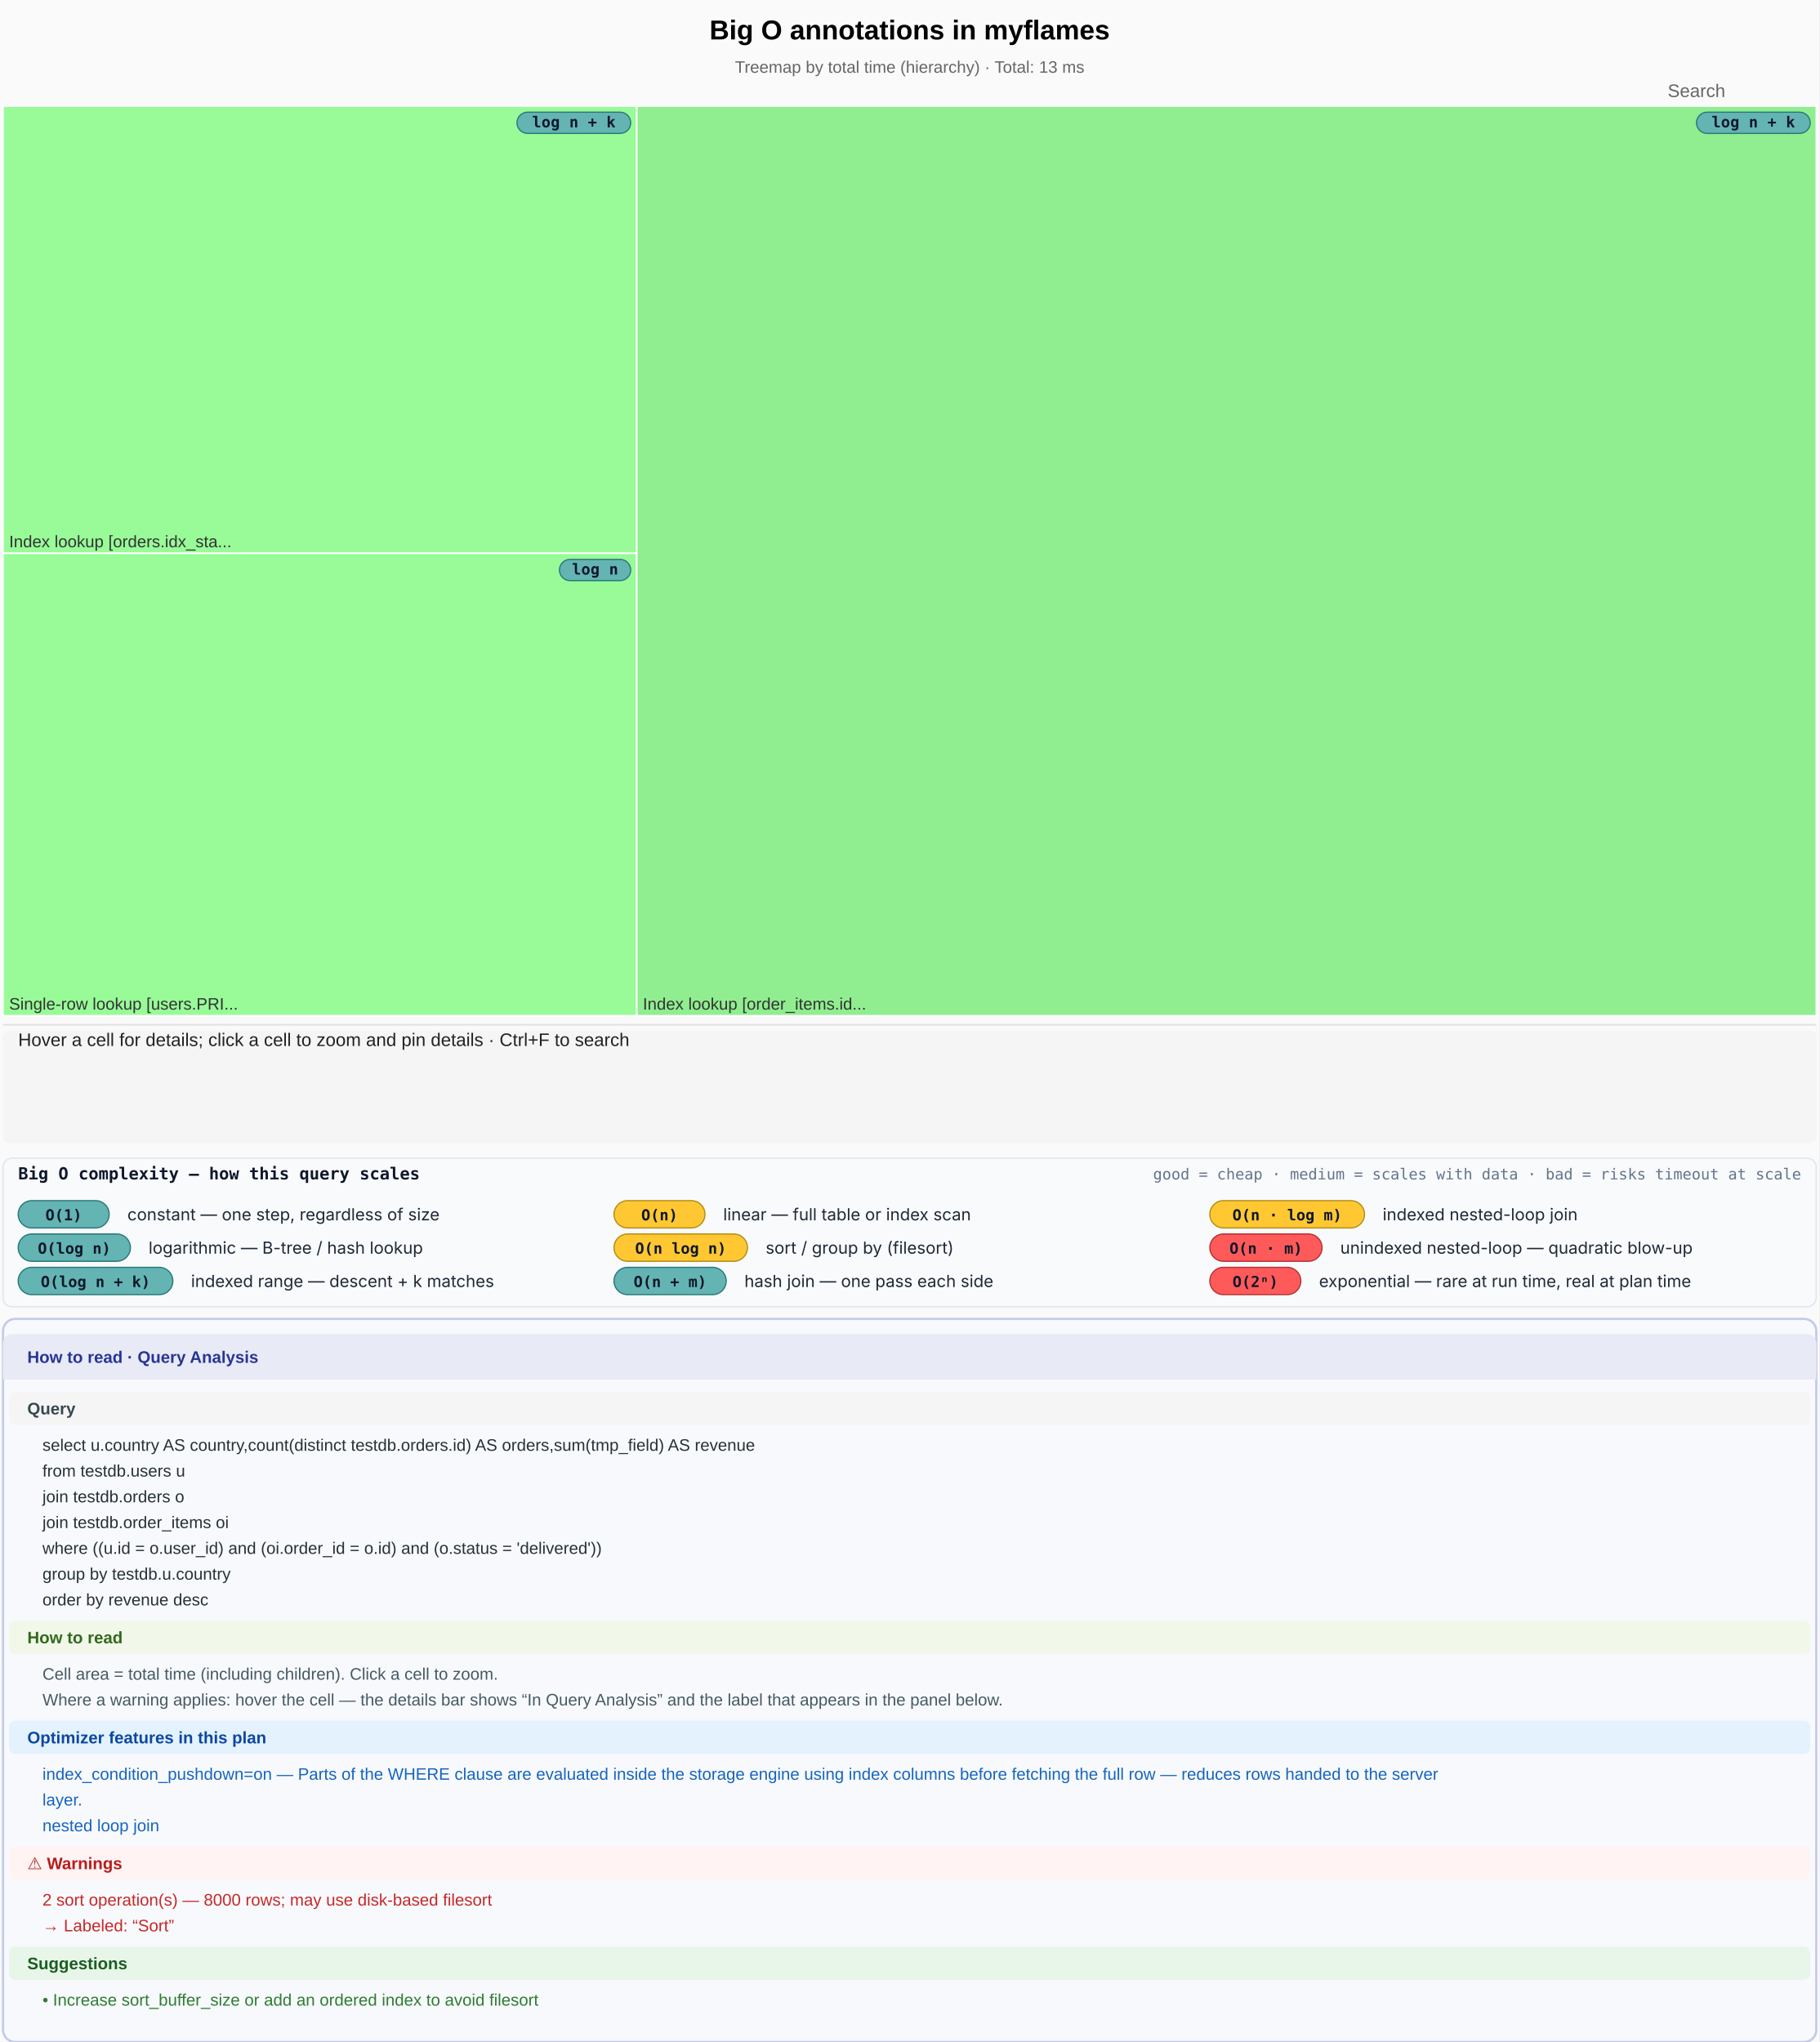
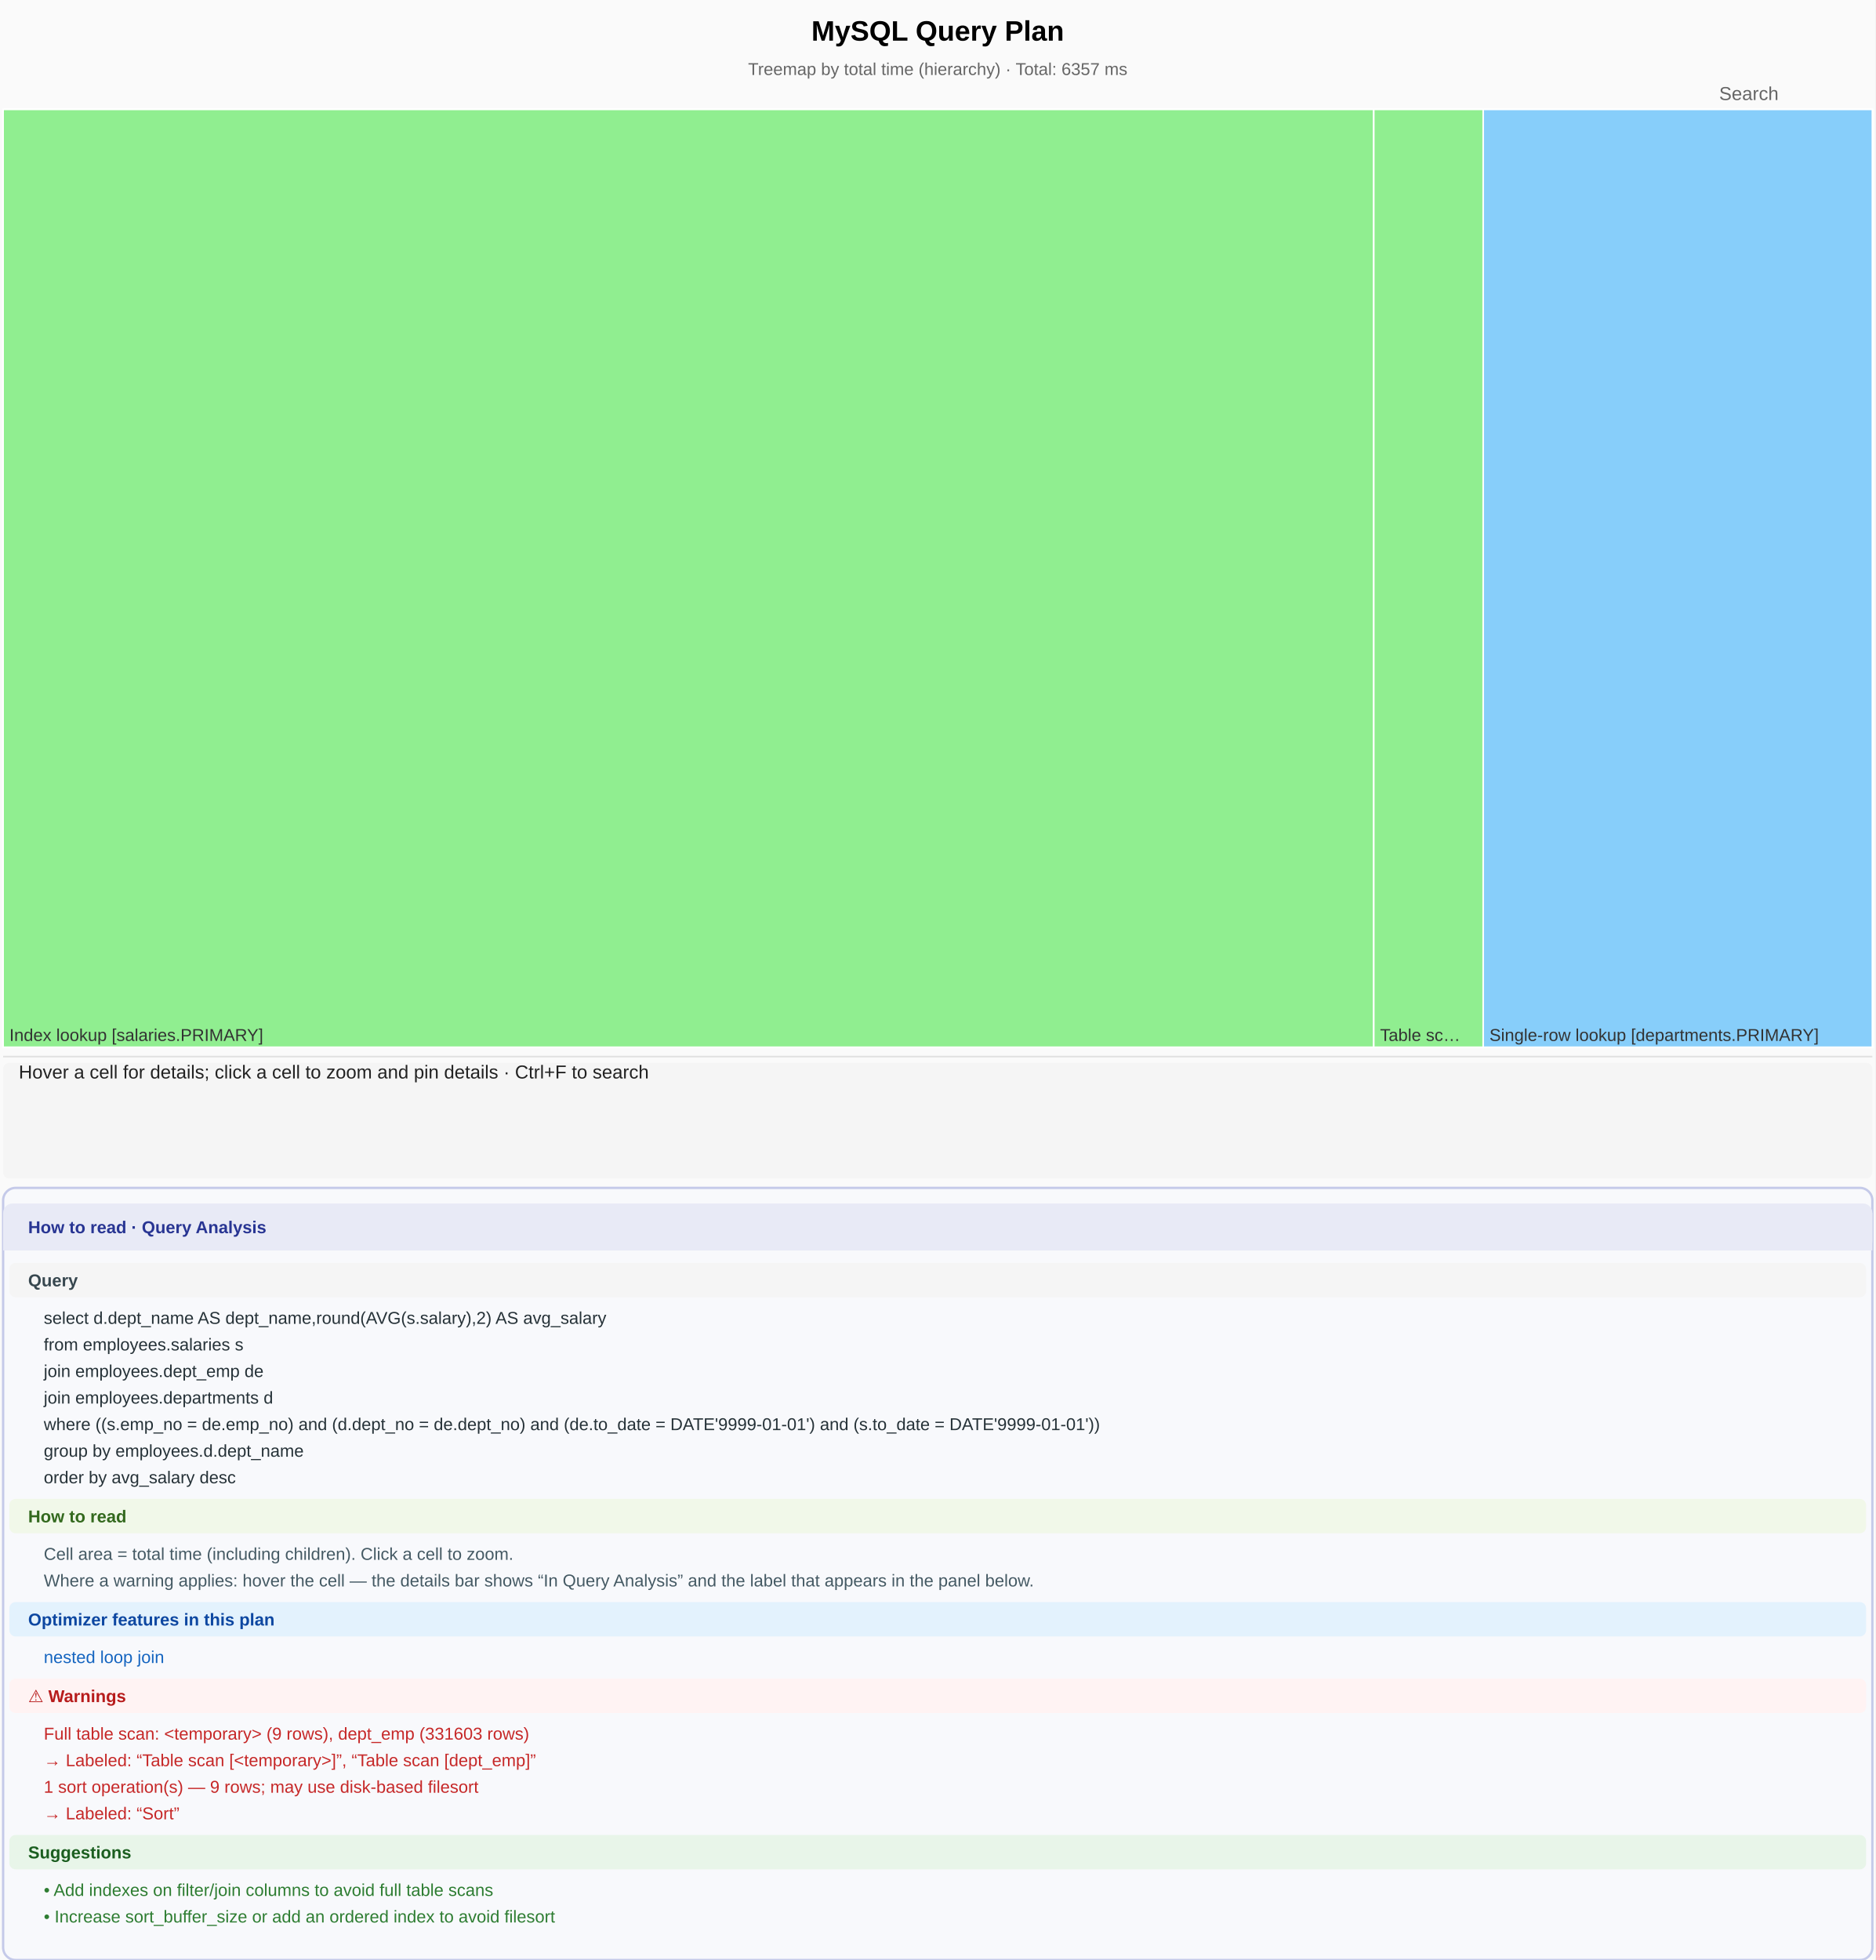
- <svg xmlns="http://www.w3.org/2000/svg" version="1.1" width="1200" height="1347" viewBox="0 0 1200 1347" style="max-width: 100%; height: auto;">
+ <svg xmlns="http://www.w3.org/2000/svg" version="1.1" width="1200" height="1254" viewBox="0 0 1200 1254" style="max-width: 100%; height: auto;">
  <style>
  text { font-family: Arial, sans-serif; font-size: 11px; }
  .title { font-size: 18px; font-weight: bold; }
  .subtitle { font-size: 11px; fill: #666; }
  .treemap-cell { stroke: #fff; stroke-width: 1; cursor: pointer; }
  .treemap-cell:hover { opacity: 0.9; stroke: #333; stroke-width: 1.5; }
  .treemap-cell.in-query-analysis:hover { stroke: #c62828; stroke-width: 2.5; }
-   .treemap-cell.highlight { stroke: rgb(230,0,230); stroke-width: 2; }
+   .treemap-cell.highlight { stroke: rgb(210,140,210); stroke-width: 1.5; }
+   .treemap-cell.highlight-active { stroke: rgb(230,0,230); stroke-width: 3; }
  .treemap-cell.zoomed { stroke: #111; stroke-width: 2; }
  #unzoom, #search { font-size: 12px; fill: #666; cursor: pointer; }
  #unzoom:hover, #search:hover { fill: #111; }
  #unzoom.hide { display: none; }
  .details-line { font-size: 12px; fill: #222; user-select: text; -webkit-user-select: text; }
  .details-line.dim { fill: #999; }
-   .complexity-chip-text { font-size: 10px; font-weight: 700; fill: #0f172a; letter-spacing: 0.1px; font-family: ui-monospace, SFMono-Regular, Menlo, Monaco, Consolas, monospace; }
</style>
  <rect width="100%" height="100%" fill="#fafafa" />
-   <text x="600.0" y="26" text-anchor="middle" class="title">Big O annotations in myflames</text>
-   <text x="600.0" y="48" text-anchor="middle" class="subtitle">Treemap by total time (hierarchy)  ·  Total: 13 ms</text>
+   <text x="600.0" y="26" text-anchor="middle" class="title">MySQL Query Plan</text>
+   <text x="600.0" y="48" text-anchor="middle" class="subtitle">Treemap by total time (hierarchy)  ·  Total: 6357 ms</text>
  <text id="unzoom" class="hide" x="2" y="64" text-anchor="start">Reset Zoom</text>
  <text id="breadcrumb" x="600.0" y="64" text-anchor="middle" class="subtitle" />
  <text id="search" x="1138" y="64" text-anchor="end">Search</text>
  <g id="zoomable">
-     <rect id="cell-0" class="treemap-cell in-query-analysis" x="2" y="70" width="1196" height="600" fill="rgb(255,99,71)" data-x="2" data-y="70" data-w="1196" data-h="600" data-label="Sort" data-info="Sort  ·  Self: 0.006 ms | Total: 13 ms  ·  Rows: 1 | Loops: 1  ·  Complexity: O(n log n) (worst case)  ·  ⚠ In Query Analysis: 2 sort operation(s) — 8000 rows; may use disk-based filesort" data-analysis-msg="2 sort operation(s) — 8000 rows; may use disk-based filesort" data-complexity="O(n log n)" data-teach-index="0" />
+     <rect id="cell-0" class="treemap-cell in-query-analysis" x="2" y="70" width="1196" height="600" fill="rgb(255,99,71)" data-x="2" data-y="70" data-w="1196" data-h="600" data-label="Sort" data-info="Sort  ·  Self: 0.067 ms | Total: 6357 ms  ·  Rows: 9 | Loops: 1  ·  ⚠ In Query Analysis: 1 sort operation(s) — 9 rows; may use disk-based filesort" data-analysis-msg="1 sort operation(s) — 9 rows; may use disk-based filesort" data-teach-index="0" />
    <text x="6" y="666" fill="#333" font-size="10" pointer-events="none">Sort</text>
-     <g pointer-events="none">
-       <rect x="1126.0" y="74.0" width="68.0" height="14" rx="7" ry="7" fill="rgb(255,200,50)" stroke="rgb(180,140,20)" stroke-width="0.8" />
-       <text x="1160.0" y="84.0" text-anchor="middle" class="complexity-chip-text">~n log n</text>
-     </g>
-     <rect id="cell-1" class="treemap-cell" x="2" y="70" width="1196" height="600" fill="rgb(255,160,122)" data-x="2" data-y="70" data-w="1196" data-h="600" data-label="Stream results" data-info="Stream results  ·  Self: 0.004 ms | Total: 13 ms  ·  Rows: 1 | Loops: 1" />
-     <text x="6" y="666" fill="#333" font-size="10" pointer-events="none">Stream results</text>
-     <rect id="cell-2" class="treemap-cell" x="2" y="70" width="1196" height="600" fill="rgb(255,218,185)" data-x="2" data-y="70" data-w="1196" data-h="600" data-label="Group" data-info="Group  ·  Self: 0.991 ms | Total: 13 ms  ·  Rows: 1 | Loops: 1  ·  Complexity: O(n log n) (typical)" data-complexity="O(n log n)" />
-     <text x="6" y="666" fill="#333" font-size="10" pointer-events="none">Group</text>
-     <g pointer-events="none">
-       <rect x="1126.0" y="74.0" width="68.0" height="14" rx="7" ry="7" fill="rgb(255,200,50)" stroke="rgb(180,140,20)" stroke-width="0.8" />
-       <text x="1160.0" y="84.0" text-anchor="middle" class="complexity-chip-text">~n log n</text>
-     </g>
-     <rect id="cell-3" class="treemap-cell in-query-analysis" x="2" y="70" width="1196" height="600" fill="rgb(176,224,230)" data-x="2" data-y="70" data-w="1196" data-h="600" data-label="Sort" data-info="Sort  ·  Self: 2 ms | Total: 12 ms  ·  Rows: 8000 | Loops: 1  ·  Complexity: O(n log n) (worst case)  ·  ⚠ In Query Analysis: 2 sort operation(s) — 8000 rows; may use disk-based filesort" data-analysis-msg="2 sort operation(s) — 8000 rows; may use disk-based filesort" data-complexity="O(n log n)" data-teach-index="1" />
-     <text x="6" y="666" fill="#333" font-size="10" pointer-events="none">Sort</text>
-     <g pointer-events="none">
-       <rect x="1126.0" y="74.0" width="68.0" height="14" rx="7" ry="7" fill="rgb(255,200,50)" stroke="rgb(180,140,20)" stroke-width="0.8" />
-       <text x="1160.0" y="84.0" text-anchor="middle" class="complexity-chip-text">~n log n</text>
-     </g>
-     <rect id="cell-4" class="treemap-cell" x="2" y="70" width="1196" height="600" fill="rgb(135,206,250)" data-x="2" data-y="70" data-w="1196" data-h="600" data-label="Stream results" data-info="Stream results  ·  Self: 1 ms | Total: 10 ms  ·  Rows: 8000 | Loops: 1" />
-     <text x="6" y="666" fill="#333" font-size="10" pointer-events="none">Stream results</text>
-     <rect id="cell-5" class="treemap-cell" x="2" y="70" width="1196" height="600" fill="rgb(173,216,230)" data-x="2" data-y="70" data-w="1196" data-h="600" data-label="Nested loop inner join" data-info="Nested loop inner join  ·  Self: 0.431 ms | Total: 9 ms  ·  Rows: 8000 | Loops: 1  ·  Complexity: O(n · log m)" data-complexity="O(n · log m)" data-teach-index="2" />
+     <rect id="cell-1" class="treemap-cell in-query-analysis" x="2" y="70" width="1196" height="600" fill="rgb(255,160,122)" data-x="2" data-y="70" data-w="1196" data-h="600" data-label="Table scan [&lt;temporary&gt;]" data-info="Table scan [&lt;temporary&gt;]  ·  Self: 0.004 ms | Total: 6357 ms  ·  Rows: 9 | Loops: 1  ·  Table: &lt;temporary&gt;  ·  ⚠ In Query Analysis: Full table scan: &lt;temporary&gt; (9 rows), dept_emp (331603 rows)" data-analysis-msg="Full table scan: &lt;temporary&gt; (9 rows), dept_emp (331603 rows)" data-teach-index="1" />
+     <text x="6" y="666" fill="#333" font-size="10" pointer-events="none">Table scan [&lt;temporary&gt;]</text>
+     <rect id="cell-2" class="treemap-cell" x="2" y="70" width="1196" height="600" fill="rgb(255,218,185)" data-x="2" data-y="70" data-w="1196" data-h="600" data-label="Aggregate" data-info="Aggregate  ·  Self: 732 ms | Total: 6357 ms  ·  Rows: 9 | Loops: 1" data-teach-index="2" />
+     <text x="6" y="666" fill="#333" font-size="10" pointer-events="none">Aggregate</text>
+     <rect id="cell-3" class="treemap-cell" x="2" y="70" width="1196" height="600" fill="rgb(176,224,230)" data-x="2" data-y="70" data-w="1196" data-h="600" data-label="Nested loop inner join" data-info="Nested loop inner join  ·  Self: 94 ms | Total: 5625 ms  ·  Rows: 240124 | Loops: 1" data-teach-index="3" />
    <text x="6" y="666" fill="#333" font-size="10" pointer-events="none">Nested loop inner join</text>
-     <g pointer-events="none">
-       <rect x="1119.0" y="74.0" width="75.0" height="14" rx="7" ry="7" fill="rgb(255,200,50)" stroke="rgb(180,140,20)" stroke-width="0.8" />
-       <text x="1156.5" y="84.0" text-anchor="middle" class="complexity-chip-text">n · log m</text>
-     </g>
-     <rect id="cell-6" class="treemap-cell" x="2" y="70" width="418" height="600" fill="rgb(144,238,144)" data-x="2" data-y="70" data-w="418" data-h="600" data-label="Nested loop inner join" data-info="Nested loop inner join  ·  Self: 0.224 ms | Total: 3 ms  ·  Rows: 2400 | Loops: 1  ·  Complexity: O(n · log m)" data-complexity="O(n · log m)" data-teach-index="3" />
+     <rect id="cell-4" class="treemap-cell" x="2" y="70" width="947" height="600" fill="rgb(135,206,250)" data-x="2" data-y="70" data-w="947" data-h="600" data-label="Nested loop inner join" data-info="Nested loop inner join  ·  Self: 89 ms | Total: 4378 ms  ·  Rows: 240124 | Loops: 1" data-teach-index="3" />
    <text x="6" y="666" fill="#333" font-size="10" pointer-events="none">Nested loop inner join</text>
-     <g pointer-events="none">
-       <rect x="341.0" y="74.0" width="75.0" height="14" rx="7" ry="7" fill="rgb(255,200,50)" stroke="rgb(180,140,20)" stroke-width="0.8" />
-       <text x="378.5" y="84.0" text-anchor="middle" class="complexity-chip-text">n · log m</text>
-     </g>
-     <rect id="cell-7" class="treemap-cell" x="2" y="70" width="418" height="295" fill="rgb(152,251,152)" data-x="2" data-y="70" data-w="418" data-h="295" data-label="Index lookup [orders.idx_status]" data-info="Index lookup [orders.idx_status]  ·  Self: 1 ms | Total: 1 ms  ·  Rows: 2400 | Loops: 1  ·  Table: orders  ·  Index: idx_status  ·  Complexity: O(log n + k)" data-complexity="O(log n + k)" data-teach-index="4" />
-     <text x="6" y="361" fill="#333" font-size="10" pointer-events="none">Index lookup [orders.idx_sta...</text>
-     <g pointer-events="none">
-       <rect x="341.0" y="74.0" width="75.0" height="14" rx="7" ry="7" fill="rgb(100,180,180)" stroke="rgb(40,120,120)" stroke-width="0.8" />
-       <text x="378.5" y="84.0" text-anchor="middle" class="complexity-chip-text">log n + k</text>
-     </g>
-     <rect id="cell-8" class="treemap-cell" x="2" y="365" width="418" height="305" fill="rgb(152,251,152)" data-x="2" data-y="365" data-w="418" data-h="305" data-label="Single-row lookup [users.PRIMARY]" data-info="Single-row lookup [users.PRIMARY]  ·  Self: 1 ms | Total: 1 ms  ·  Rows: 1 | Loops: 2400  ·  Table: users  ·  Index: PRIMARY  ·  Complexity: O(log n)" data-complexity="O(log n)" data-teach-index="5" />
-     <text x="6" y="666" fill="#333" font-size="10" pointer-events="none">Single-row lookup [users.PRI...</text>
-     <g pointer-events="none">
-       <rect x="369.0" y="369.0" width="47.0" height="14" rx="7" ry="7" fill="rgb(100,180,180)" stroke="rgb(40,120,120)" stroke-width="0.8" />
-       <text x="392.5" y="379.0" text-anchor="middle" class="complexity-chip-text">log n</text>
-     </g>
-     <rect id="cell-9" class="treemap-cell" x="420" y="70" width="778" height="600" fill="rgb(144,238,144)" data-x="420" data-y="70" data-w="778" data-h="600" data-label="Index lookup [order_items.idx_order]" data-info="Index lookup [order_items.idx_order]  ·  Self: 6 ms | Total: 6 ms  ·  Rows: 3 | Loops: 2400  ·  Table: order_items  ·  Index: idx_order  ·  Complexity: O(log n + k)" data-complexity="O(log n + k)" data-teach-index="6" />
-     <text x="424" y="666" fill="#333" font-size="10" pointer-events="none">Index lookup [order_items.id...</text>
-     <g pointer-events="none">
-       <rect x="1119.0" y="74.0" width="75.0" height="14" rx="7" ry="7" fill="rgb(100,180,180)" stroke="rgb(40,120,120)" stroke-width="0.8" />
-       <text x="1156.5" y="84.0" text-anchor="middle" class="complexity-chip-text">log n + k</text>
-     </g>
+     <rect id="cell-5" class="treemap-cell" x="2" y="70" width="877" height="600" fill="rgb(173,216,230)" data-x="2" data-y="70" data-w="877" data-h="600" data-label="Filter: ((s.to_date = DATE'9999-01-01'))" data-info="Filter: ((s.to_date = DATE'9999-01-01'))  ·  Self: 402 ms | Total: 3970 ms  ·  Rows: 1 | Loops: 240124" data-teach-index="6" />
+     <text x="6" y="666" fill="#333" font-size="10" pointer-events="none">Filter: ((s.to_date = DATE'9999-01-01'))</text>
+     <rect id="cell-6" class="treemap-cell" x="2" y="70" width="877" height="600" fill="rgb(144,238,144)" data-x="2" data-y="70" data-w="877" data-h="600" data-label="Index lookup [salaries.PRIMARY]" data-info="Index lookup [salaries.PRIMARY]  ·  Self: 3568 ms | Total: 3568 ms  ·  Rows: 11 | Loops: 240124  ·  Table: salaries  ·  Index: PRIMARY" data-teach-index="7" />
+     <text x="6" y="666" fill="#333" font-size="10" pointer-events="none">Index lookup [salaries.PRIMARY]</text>
+     <rect id="cell-7" class="treemap-cell" x="879" y="70" width="70" height="600" fill="rgb(173,216,230)" data-x="879" data-y="70" data-w="70" data-h="600" data-label="Filter: ((de.to_date = DATE'9999-01-01'))" data-info="Filter: ((de.to_date = DATE'9999-01-01'))  ·  Self: 108 ms | Total: 319 ms  ·  Rows: 240124 | Loops: 1" data-teach-index="4" />
+     <text x="883" y="666" fill="#333" font-size="10" pointer-events="none">Filt…1'))</text>
+     <rect id="cell-8" class="treemap-cell in-query-analysis" x="879" y="70" width="70" height="600" fill="rgb(144,238,144)" data-x="879" data-y="70" data-w="70" data-h="600" data-label="Table scan [dept_emp]" data-info="Table scan [dept_emp]  ·  Self: 211 ms | Total: 211 ms  ·  Rows: 331603 | Loops: 1  ·  Table: dept_emp  ·  ⚠ In Query Analysis: Full table scan: &lt;temporary&gt; (9 rows), dept_emp (331603 rows)" data-analysis-msg="Full table scan: &lt;temporary&gt; (9 rows), dept_emp (331603 rows)" data-teach-index="5" />
+     <text x="883" y="666" fill="#333" font-size="10" pointer-events="none">Table sc…</text>
+     <rect id="cell-9" class="treemap-cell" x="949" y="70" width="249" height="600" fill="rgb(135,206,250)" data-x="949" data-y="70" data-w="249" data-h="600" data-label="Single-row lookup [departments.PRIMARY]" data-info="Single-row lookup [departments.PRIMARY]  ·  Self: 1153 ms | Total: 1153 ms  ·  Rows: 1 | Loops: 240124  ·  Table: departments  ·  Index: PRIMARY" data-teach-index="8" />
+     <text x="953" y="666" fill="#333" font-size="10" pointer-events="none">Single-row lookup [departments.PRIMARY]</text>
  </g>
  <line x1="2" y1="676" x2="1198" y2="676" stroke="#e0e0e0" stroke-width="1" />
  <rect x="2" y="680" width="1196" height="74" fill="#f5f5f5" rx="4" />
  <text id="details-l0" x="12" y="690" text-anchor="start" class="details-line">Hover a cell for details; click a cell to zoom and pin details  ·  Ctrl+F to search</text>
  <text id="details-l1" x="12" y="704" text-anchor="start" class="details-line" />
  <text id="details-l2" x="12" y="718" text-anchor="start" class="details-line" />
  <text id="details-l3" x="12" y="732" text-anchor="start" class="details-line" />
  <text id="details-l4" x="12" y="746" text-anchor="start" class="details-line" />
-   <g class="complexity-legend" aria-label="Big O complexity legend">
-     <rect x="2" y="764" width="1196" height="98" rx="6" ry="6" fill="#f8fafc" stroke="#e2e8f0" stroke-width="1" />
-     <text x="12" y="778" style="font: 600 11px ui-monospace, SFMono-Regular, Menlo, monospace; fill:#0f172a;">Big O complexity — how this query scales</text>
-     <text x="1188" y="778" text-anchor="end" style="font: 10px ui-monospace, Menlo, monospace; fill:#64748b;">good = cheap  ·  medium = scales with data  ·  bad = risks timeout at scale</text>
-     <rect x="12" y="792" width="60" height="18" rx="9" ry="9" fill="rgb(100,180,180)" stroke="rgb(40,120,120)" stroke-width="0.8" />
-     <text x="42.0" y="805" text-anchor="middle" style="font: 700 10px ui-monospace, Menlo, monospace; fill:#0f172a;">O(1)</text>
-     <text x="84" y="805" style="font: 11px ui-sans-serif, -apple-system, BlinkMacSystemFont, 'Segoe UI', sans-serif; fill:#1f2937;">constant — one step, regardless of size</text>
-     <rect x="12" y="814" width="74" height="18" rx="9" ry="9" fill="rgb(100,180,180)" stroke="rgb(40,120,120)" stroke-width="0.8" />
-     <text x="49.0" y="827" text-anchor="middle" style="font: 700 10px ui-monospace, Menlo, monospace; fill:#0f172a;">O(log n)</text>
-     <text x="98" y="827" style="font: 11px ui-sans-serif, -apple-system, BlinkMacSystemFont, 'Segoe UI', sans-serif; fill:#1f2937;">logarithmic — B-tree / hash lookup</text>
-     <rect x="12" y="836" width="102" height="18" rx="9" ry="9" fill="rgb(100,180,180)" stroke="rgb(40,120,120)" stroke-width="0.8" />
-     <text x="63.0" y="849" text-anchor="middle" style="font: 700 10px ui-monospace, Menlo, monospace; fill:#0f172a;">O(log n + k)</text>
-     <text x="126" y="849" style="font: 11px ui-sans-serif, -apple-system, BlinkMacSystemFont, 'Segoe UI', sans-serif; fill:#1f2937;">indexed range — descent + k matches</text>
-     <rect x="405" y="792" width="60" height="18" rx="9" ry="9" fill="rgb(255,200,50)" stroke="rgb(180,140,20)" stroke-width="0.8" />
-     <text x="435.0" y="805" text-anchor="middle" style="font: 700 10px ui-monospace, Menlo, monospace; fill:#0f172a;">O(n)</text>
-     <text x="477" y="805" style="font: 11px ui-sans-serif, -apple-system, BlinkMacSystemFont, 'Segoe UI', sans-serif; fill:#1f2937;">linear — full table or index scan</text>
-     <rect x="405" y="814" width="88" height="18" rx="9" ry="9" fill="rgb(255,200,50)" stroke="rgb(180,140,20)" stroke-width="0.8" />
-     <text x="449.0" y="827" text-anchor="middle" style="font: 700 10px ui-monospace, Menlo, monospace; fill:#0f172a;">O(n log n)</text>
-     <text x="505" y="827" style="font: 11px ui-sans-serif, -apple-system, BlinkMacSystemFont, 'Segoe UI', sans-serif; fill:#1f2937;">sort / group by (filesort)</text>
-     <rect x="405" y="836" width="74" height="18" rx="9" ry="9" fill="rgb(100,180,180)" stroke="rgb(40,120,120)" stroke-width="0.8" />
-     <text x="442.0" y="849" text-anchor="middle" style="font: 700 10px ui-monospace, Menlo, monospace; fill:#0f172a;">O(n + m)</text>
-     <text x="491" y="849" style="font: 11px ui-sans-serif, -apple-system, BlinkMacSystemFont, 'Segoe UI', sans-serif; fill:#1f2937;">hash join — one pass each side</text>
-     <rect x="798" y="792" width="102" height="18" rx="9" ry="9" fill="rgb(255,200,50)" stroke="rgb(180,140,20)" stroke-width="0.8" />
-     <text x="849.0" y="805" text-anchor="middle" style="font: 700 10px ui-monospace, Menlo, monospace; fill:#0f172a;">O(n · log m)</text>
-     <text x="912" y="805" style="font: 11px ui-sans-serif, -apple-system, BlinkMacSystemFont, 'Segoe UI', sans-serif; fill:#1f2937;">indexed nested-loop join</text>
-     <rect x="798" y="814" width="74" height="18" rx="9" ry="9" fill="rgb(255,90,90)" stroke="rgb(180,50,50)" stroke-width="0.8" />
-     <text x="835.0" y="827" text-anchor="middle" style="font: 700 10px ui-monospace, Menlo, monospace; fill:#0f172a;">O(n · m)</text>
-     <text x="884" y="827" style="font: 11px ui-sans-serif, -apple-system, BlinkMacSystemFont, 'Segoe UI', sans-serif; fill:#1f2937;">unindexed nested-loop — quadratic blow-up</text>
-     <rect x="798" y="836" width="60" height="18" rx="9" ry="9" fill="rgb(255,90,90)" stroke="rgb(180,50,50)" stroke-width="0.8" />
-     <text x="828.0" y="849" text-anchor="middle" style="font: 700 10px ui-monospace, Menlo, monospace; fill:#0f172a;">O(2ⁿ)</text>
-     <text x="870" y="849" style="font: 11px ui-sans-serif, -apple-system, BlinkMacSystemFont, 'Segoe UI', sans-serif; fill:#1f2937;">exponential — rare at run time, real at plan time</text>
-   </g>
-   <rect x="2" y="870" width="1196" height="477" fill="#f8f9fc" stroke="#c5cae9" stroke-width="1.5" rx="8" />
-   <rect x="2" y="880" width="1196" height="30" fill="#e8eaf6" rx="6" />
-   <rect x="2" y="886" width="1196" height="24" fill="#e8eaf6" />
-   <text x="18" y="899" font-family="Arial,sans-serif" font-size="13" font-weight="bold" fill="#283593">How to read · Query Analysis</text>
-   <rect x="6" y="918" width="1188" height="22" fill="#f5f5f5" rx="4" />
-   <text x="18" y="933" font-family="Arial,sans-serif" font-size="11" font-weight="bold" fill="#37474f">Query</text>
-   <text x="28" y="957" font-family="Courier New,Courier,monospace" font-size="11" fill="#263238">select u.country AS country,count(distinct testdb.orders.id) AS orders,sum(tmp_field) AS revenue</text>
-   <text x="28" y="974" font-family="Courier New,Courier,monospace" font-size="11" fill="#263238">from testdb.users u</text>
-   <text x="28" y="991" font-family="Courier New,Courier,monospace" font-size="11" fill="#263238">  join testdb.orders o</text>
-   <text x="28" y="1008" font-family="Courier New,Courier,monospace" font-size="11" fill="#263238">  join testdb.order_items oi</text>
-   <text x="28" y="1025" font-family="Courier New,Courier,monospace" font-size="11" fill="#263238">where ((u.id = o.user_id) and (oi.order_id = o.id) and (o.status = 'delivered'))</text>
-   <text x="28" y="1042" font-family="Courier New,Courier,monospace" font-size="11" fill="#263238">group by testdb.u.country</text>
-   <text x="28" y="1059" font-family="Courier New,Courier,monospace" font-size="11" fill="#263238">order by revenue desc</text>
-   <rect x="6" y="1069" width="1188" height="22" fill="#f1f8e9" rx="4" />
-   <text x="18" y="1084" font-family="Arial,sans-serif" font-size="11" font-weight="bold" fill="#33691e">How to read</text>
-   <text x="28" y="1108" font-family="Arial,sans-serif" font-size="11" fill="#455a64">Cell area = total time (including children). Click a cell to zoom.</text>
-   <text x="28" y="1125" font-family="Arial,sans-serif" font-size="11" fill="#455a64">Where a warning applies: hover the cell — the details bar shows “In Query Analysis” and the label that appears in the panel below.</text>
-   <rect x="6" y="1135" width="1188" height="22" fill="#e3f2fd" rx="4" />
-   <text x="18" y="1150" font-family="Arial,sans-serif" font-size="11" font-weight="bold" fill="#0d47a1">Optimizer features in this plan</text>
-   <text x="28" y="1174" font-family="Arial,sans-serif" font-size="11" fill="#1565c0">index_condition_pushdown=on — Parts of the WHERE clause are evaluated inside the storage engine using index columns before fetching the full row — reduces rows handed to the server</text>
-   <text x="28" y="1191" font-family="Arial,sans-serif" font-size="11" fill="#1565c0">layer.</text>
-   <text x="28" y="1208" font-family="Arial,sans-serif" font-size="11" fill="#1565c0">nested loop join</text>
-   <rect x="6" y="1218" width="1188" height="22" fill="#fff3f3" rx="4" />
-   <text x="18" y="1233" font-family="Arial,sans-serif" font-size="11" font-weight="bold" fill="#b71c1c">⚠  Warnings</text>
-   <text x="28" y="1257" font-family="Arial,sans-serif" font-size="11" fill="#c62828">2 sort operation(s) — 8000 rows; may use disk-based filesort</text>
-   <text x="28" y="1274" font-family="Arial,sans-serif" font-size="11" fill="#c62828">→ Labeled: “Sort”</text>
-   <rect x="6" y="1284" width="1188" height="22" fill="#e8f5e9" rx="4" />
-   <text x="18" y="1299" font-family="Arial,sans-serif" font-size="11" font-weight="bold" fill="#1b5e20">Suggestions</text>
-   <text x="28" y="1323" font-family="Arial,sans-serif" font-size="11" fill="#2e7d32">•  Increase sort_buffer_size or add an ordered index to avoid filesort</text>
+   <rect x="2" y="760" width="1196" height="494" fill="#f8f9fc" stroke="#c5cae9" stroke-width="1.5" rx="8" />
+   <rect x="2" y="770" width="1196" height="30" fill="#e8eaf6" rx="6" />
+   <rect x="2" y="776" width="1196" height="24" fill="#e8eaf6" />
+   <text x="18" y="789" font-family="Arial,sans-serif" font-size="13" font-weight="bold" fill="#283593">How to read · Query Analysis</text>
+   <rect x="6" y="808" width="1188" height="22" fill="#f5f5f5" rx="4" />
+   <text x="18" y="823" font-family="Arial,sans-serif" font-size="11" font-weight="bold" fill="#37474f">Query</text>
+   <text x="28" y="847" font-family="Courier New,Courier,monospace" font-size="11" fill="#263238">select d.dept_name AS dept_name,round(AVG(s.salary),2) AS avg_salary</text>
+   <text x="28" y="864" font-family="Courier New,Courier,monospace" font-size="11" fill="#263238">from employees.salaries s</text>
+   <text x="28" y="881" font-family="Courier New,Courier,monospace" font-size="11" fill="#263238">  join employees.dept_emp de</text>
+   <text x="28" y="898" font-family="Courier New,Courier,monospace" font-size="11" fill="#263238">  join employees.departments d</text>
+   <text x="28" y="915" font-family="Courier New,Courier,monospace" font-size="11" fill="#263238">where ((s.emp_no = de.emp_no) and (d.dept_no = de.dept_no) and (de.to_date = DATE'9999-01-01') and (s.to_date = DATE'9999-01-01'))</text>
+   <text x="28" y="932" font-family="Courier New,Courier,monospace" font-size="11" fill="#263238">group by employees.d.dept_name</text>
+   <text x="28" y="949" font-family="Courier New,Courier,monospace" font-size="11" fill="#263238">order by avg_salary desc</text>
+   <rect x="6" y="959" width="1188" height="22" fill="#f1f8e9" rx="4" />
+   <text x="18" y="974" font-family="Arial,sans-serif" font-size="11" font-weight="bold" fill="#33691e">How to read</text>
+   <text x="28" y="998" font-family="Arial,sans-serif" font-size="11" fill="#455a64">Cell area = total time (including children). Click a cell to zoom.</text>
+   <text x="28" y="1015" font-family="Arial,sans-serif" font-size="11" fill="#455a64">Where a warning applies: hover the cell — the details bar shows “In Query Analysis” and the label that appears in the panel below.</text>
+   <rect x="6" y="1025" width="1188" height="22" fill="#e3f2fd" rx="4" />
+   <text x="18" y="1040" font-family="Arial,sans-serif" font-size="11" font-weight="bold" fill="#0d47a1">Optimizer features in this plan</text>
+   <text x="28" y="1064" font-family="Arial,sans-serif" font-size="11" fill="#1565c0">nested loop join</text>
+   <rect x="6" y="1074" width="1188" height="22" fill="#fff3f3" rx="4" />
+   <text x="18" y="1089" font-family="Arial,sans-serif" font-size="11" font-weight="bold" fill="#b71c1c">⚠  Warnings</text>
+   <text x="28" y="1113" font-family="Arial,sans-serif" font-size="11" fill="#c62828">Full table scan: &lt;temporary&gt; (9 rows), dept_emp (331603 rows)</text>
+   <text x="28" y="1130" font-family="Arial,sans-serif" font-size="11" fill="#c62828">→ Labeled: “Table scan [&lt;temporary&gt;]”, “Table scan [dept_emp]”</text>
+   <text x="28" y="1147" font-family="Arial,sans-serif" font-size="11" fill="#c62828">1 sort operation(s) — 9 rows; may use disk-based filesort</text>
+   <text x="28" y="1164" font-family="Arial,sans-serif" font-size="11" fill="#c62828">→ Labeled: “Sort”</text>
+   <rect x="6" y="1174" width="1188" height="22" fill="#e8f5e9" rx="4" />
+   <text x="18" y="1189" font-family="Arial,sans-serif" font-size="11" font-weight="bold" fill="#1b5e20">Suggestions</text>
+   <text x="28" y="1213" font-family="Arial,sans-serif" font-size="11" fill="#2e7d32">•  Add indexes on filter/join columns to avoid full table scans</text>
+   <text x="28" y="1230" font-family="Arial,sans-serif" font-size="11" fill="#2e7d32">•  Increase sort_buffer_size or add an ordered index to avoid filesort</text>
</svg>
